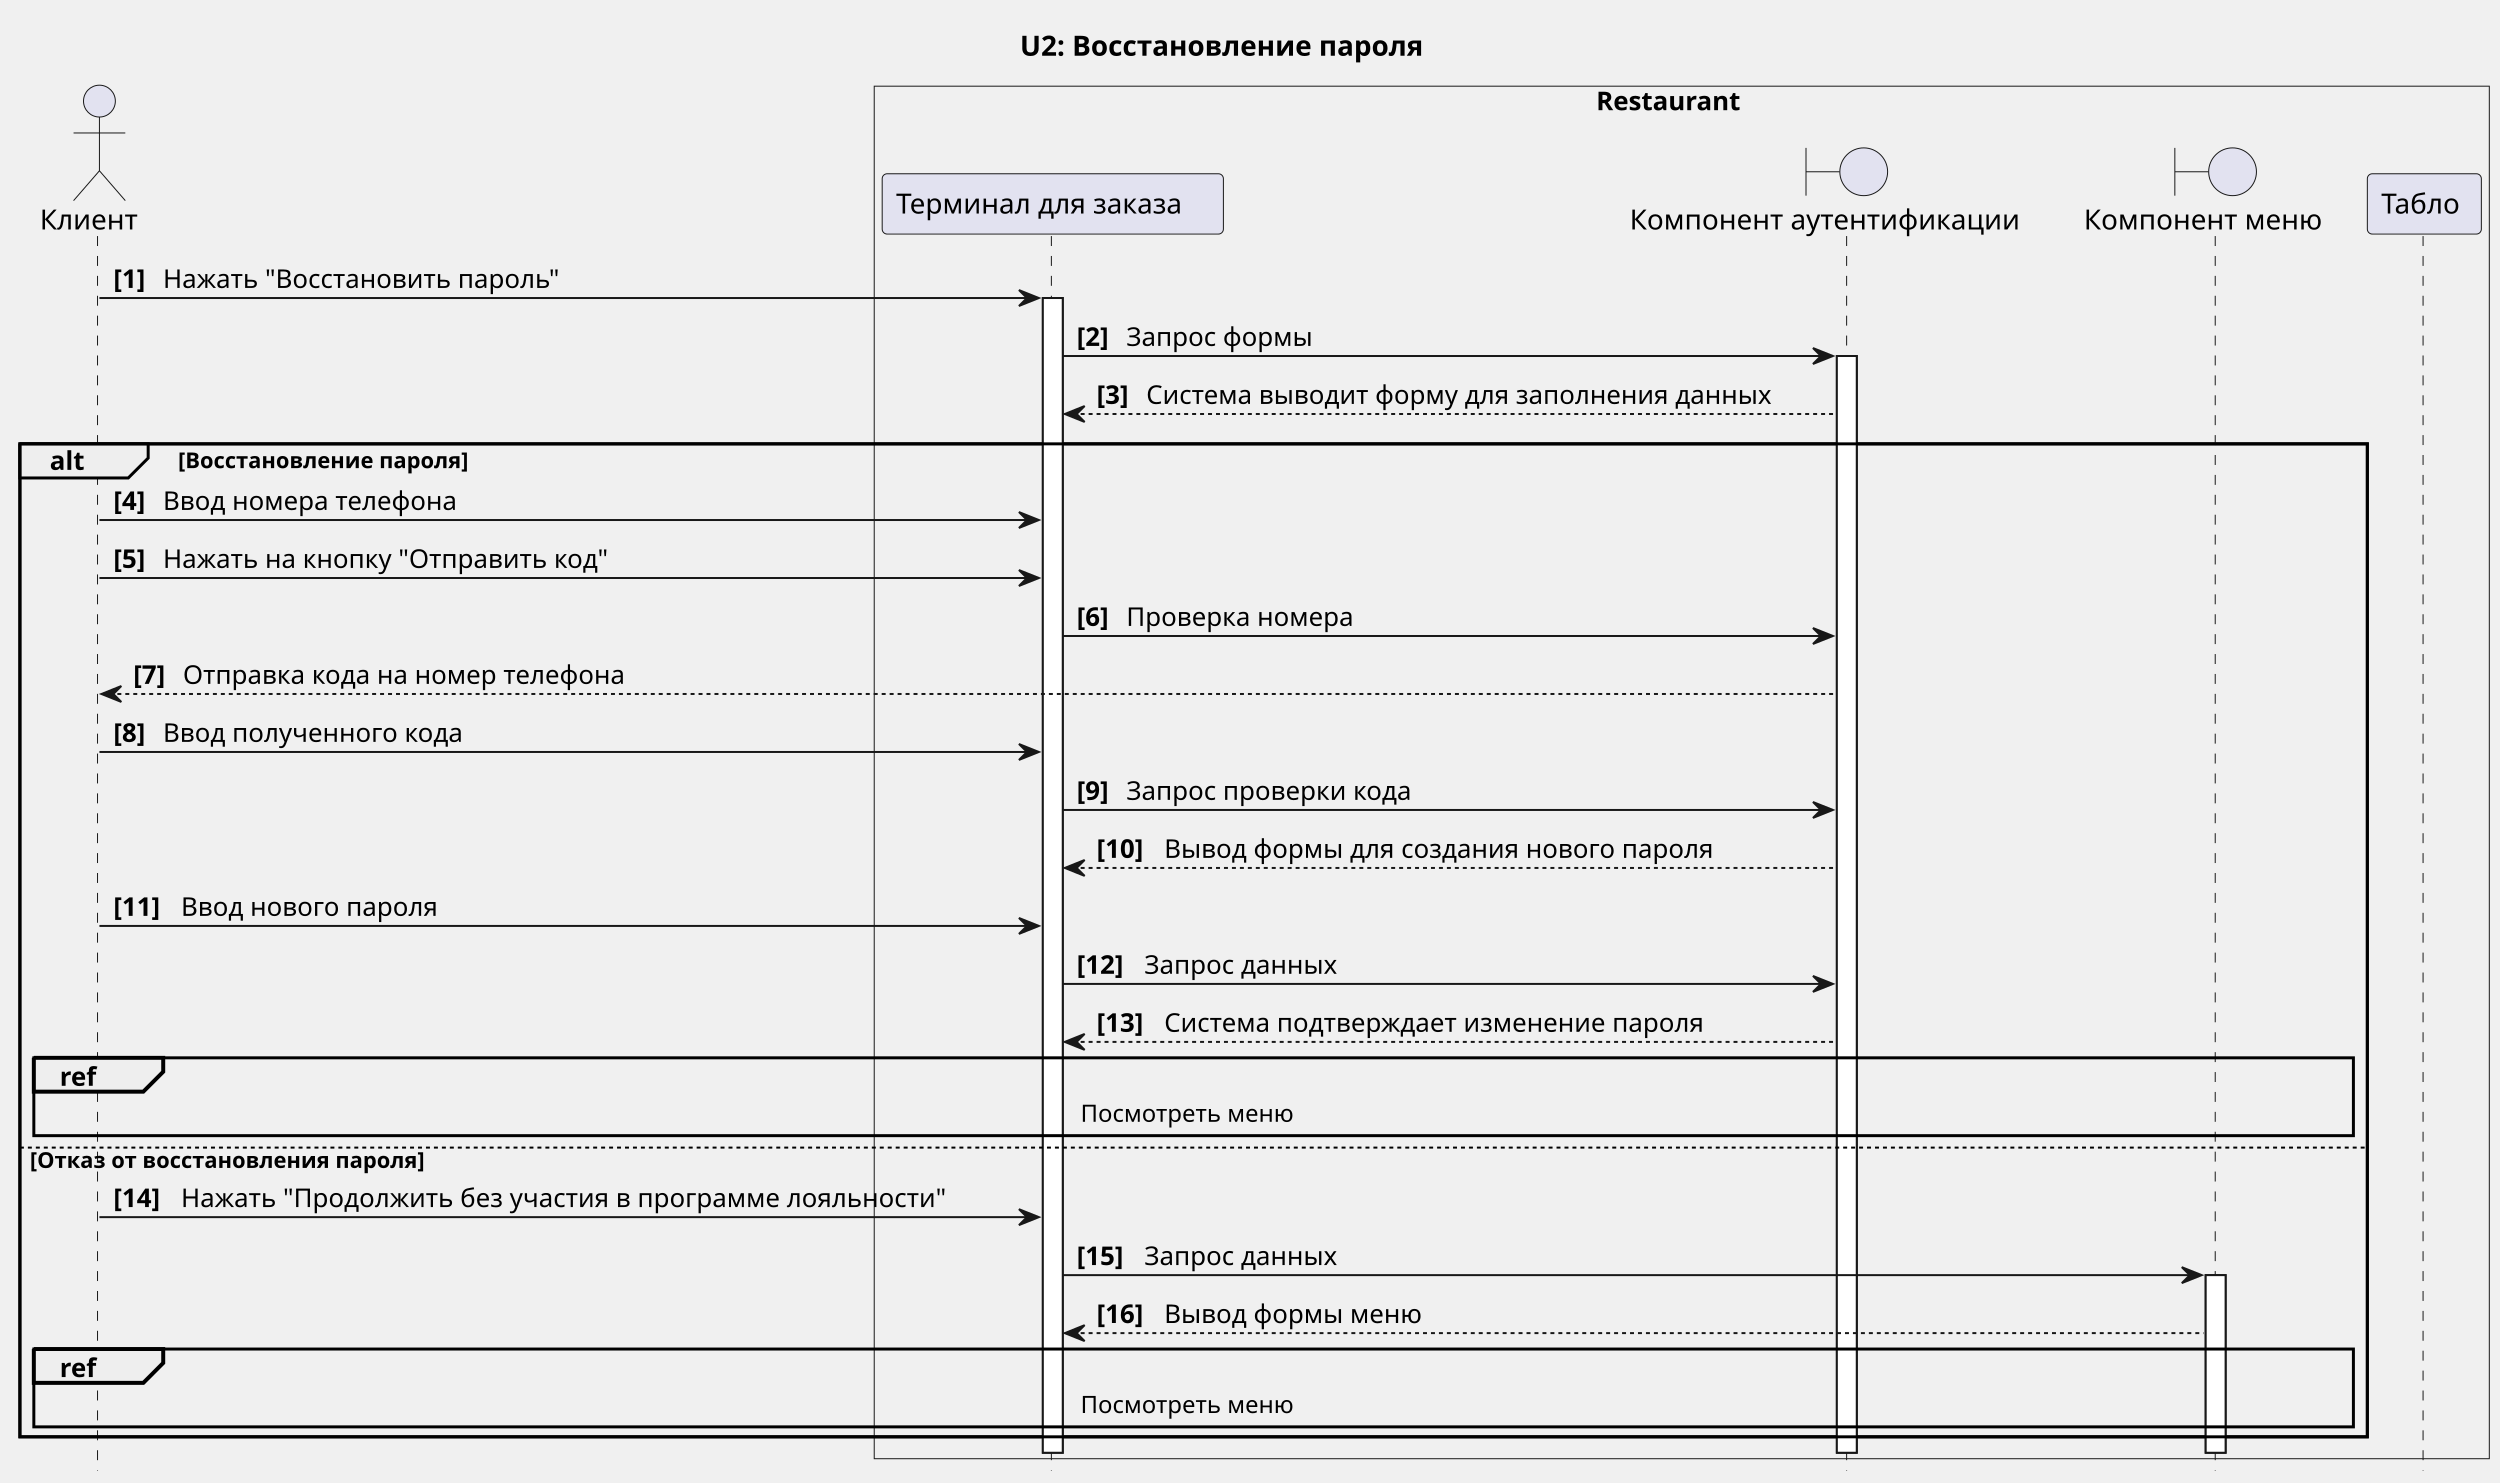
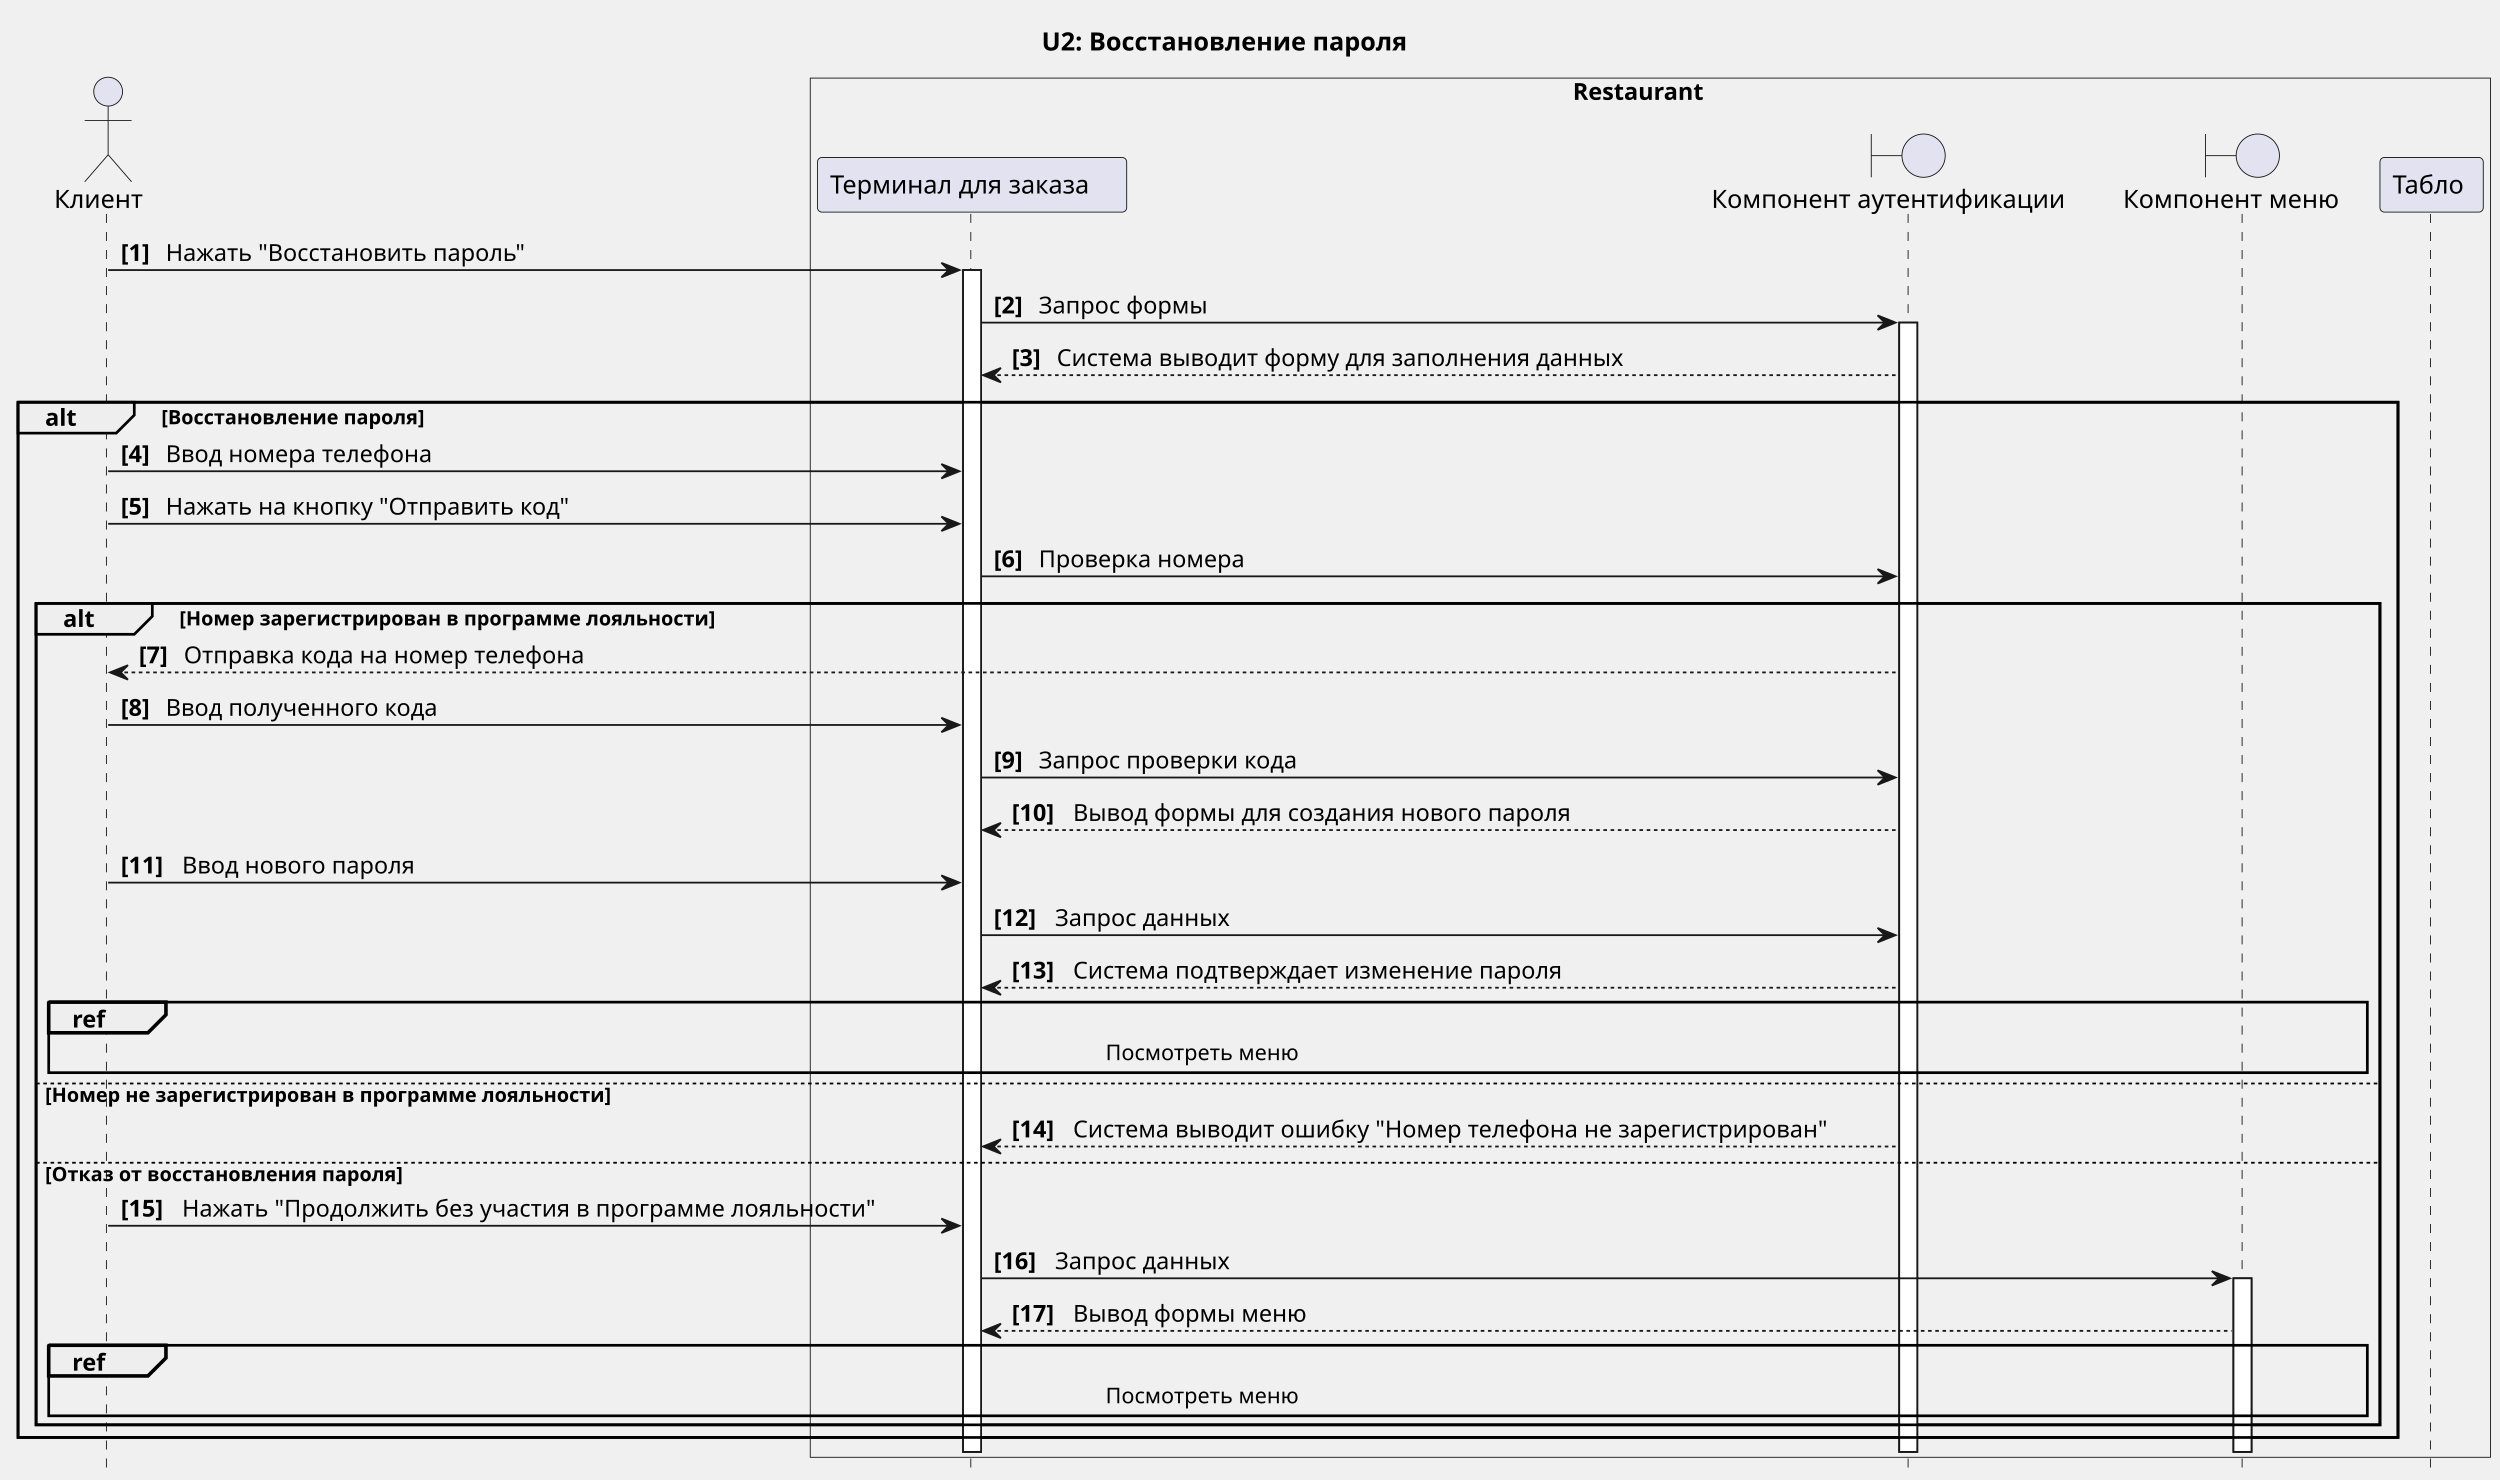
- <svg xmlns="http://www.w3.org/2000/svg" contentStyleType="text/css" height="745px" preserveAspectRatio="none" style="width:1256px;height:745px;background:#FFFFFF;" version="1.1" viewBox="0 0 1256 745" width="1256px" zoomAndPan="magnify">
+ <svg xmlns="http://www.w3.org/2000/svg" contentStyleType="text/css" height="820px" preserveAspectRatio="none" style="width:1386px;height:820px;background:#FFFFFF;" version="1.1" viewBox="0 0 1386 820" width="1386px" zoomAndPan="magnify">
  <defs />
  <g>
-     <text fill="#000000" font-family="sans-serif" font-size="14" font-weight="bold" lengthAdjust="spacing" textLength="225.784" x="512.422" y="27.995">U2: Восстановление пароля</text>
-     <rect fill="none" height="689.562" style="stroke:#181818;stroke-width:0.5;" width="811.42" x="439.209" y="43.297" />
-     <text fill="#000000" font-family="sans-serif" font-size="13" font-weight="bold" lengthAdjust="spacing" textLength="81.46" x="801.926" y="55.364">Restaurant</text>
-     <rect fill="#FFFFFF" height="580.133" style="stroke:#181818;stroke-width:1.0;" width="10" x="523.921" y="149.727" />
-     <rect fill="#FFFFFF" height="551" style="stroke:#181818;stroke-width:1.0;" width="10" x="922.836" y="178.859" />
-     <rect fill="#FFFFFF" height="89.234" style="stroke:#181818;stroke-width:1.0;" width="10" x="1108.139" y="640.625" />
-     <rect fill="none" height="498.867" style="stroke:#000000;stroke-width:1.5;" width="1179.351" x="10" y="222.992" />
-     <line style="stroke:#181818;stroke-width:0.5;stroke-dasharray:5.0,5.0;" x1="49" x2="49" y1="118.594" y2="738.859" />
-     <line style="stroke:#181818;stroke-width:0.5;stroke-dasharray:5.0,5.0;" x1="528.209" x2="528.209" y1="118.594" y2="738.859" />
-     <line style="stroke:#181818;stroke-width:0.5;stroke-dasharray:5.0,5.0;" x1="927.746" x2="927.746" y1="118.594" y2="738.859" />
-     <line style="stroke:#181818;stroke-width:0.5;stroke-dasharray:5.0,5.0;" x1="1112.927" x2="1112.927" y1="118.594" y2="738.859" />
-     <line style="stroke:#181818;stroke-width:0.5;stroke-dasharray:5.0,5.0;" x1="1217.351" x2="1217.351" y1="118.594" y2="738.859" />
-     <text fill="#000000" font-family="sans-serif" font-size="14" lengthAdjust="spacing" textLength="53.908" x="20" y="115.292">Клиент</text>
-     <ellipse cx="49.954" cy="50.797" fill="#E2E2F0" rx="8" ry="8" style="stroke:#181818;stroke-width:0.5;" />
-     <path d="M49.954,58.797 L49.954,85.797 M36.954,66.797 L62.954,66.797 M49.954,85.797 L36.954,100.797 M49.954,85.797 L62.954,100.797 " fill="none" style="stroke:#181818;stroke-width:0.5;" />
-     <rect fill="#E2E2F0" height="30.297" rx="2.5" ry="2.5" style="stroke:#181818;stroke-width:0.5;" width="171.425" x="443.209" y="87.297" />
-     <text fill="#000000" font-family="sans-serif" font-size="14" lengthAdjust="spacing" textLength="157.425" x="450.209" y="107.292">Терминал для заказа</text>
-     <text fill="#000000" font-family="sans-serif" font-size="14" lengthAdjust="spacing" textLength="212.181" x="818.746" y="115.292">Компонент аутентификации</text>
-     <path d="M907.336,74.297 L907.336,98.297 M907.336,86.297 L924.336,86.297 " fill="none" style="stroke:#181818;stroke-width:0.5;" />
-     <ellipse cx="936.336" cy="86.297" fill="#E2E2F0" rx="12" ry="12" style="stroke:#181818;stroke-width:0.5;" />
-     <text fill="#000000" font-family="sans-serif" font-size="14" lengthAdjust="spacing" textLength="126.424" x="1046.927" y="115.292">Компонент меню</text>
-     <path d="M1092.639,74.297 L1092.639,98.297 M1092.639,86.297 L1109.639,86.297 " fill="none" style="stroke:#181818;stroke-width:0.5;" />
-     <ellipse cx="1121.639" cy="86.297" fill="#E2E2F0" rx="12" ry="12" style="stroke:#181818;stroke-width:0.5;" />
-     <rect fill="#E2E2F0" height="30.297" rx="2.5" ry="2.5" style="stroke:#181818;stroke-width:0.5;" width="57.278" x="1189.351" y="87.297" />
-     <text fill="#000000" font-family="sans-serif" font-size="14" lengthAdjust="spacing" textLength="43.278" x="1196.351" y="107.292">Табло</text>
-     <rect fill="#FFFFFF" height="580.133" style="stroke:#181818;stroke-width:1.0;" width="10" x="523.921" y="149.727" />
-     <rect fill="#FFFFFF" height="551" style="stroke:#181818;stroke-width:1.0;" width="10" x="922.836" y="178.859" />
-     <rect fill="#FFFFFF" height="89.234" style="stroke:#181818;stroke-width:1.0;" width="10" x="1108.139" y="640.625" />
-     <polygon fill="#181818" points="511.921,145.727,521.921,149.727,511.921,153.727,515.921,149.727" style="stroke:#181818;stroke-width:1.0;" />
-     <line style="stroke:#181818;stroke-width:1.0;" x1="49.954" x2="517.921" y1="149.727" y2="149.727" />
-     <text fill="#000000" font-family="sans-serif" font-size="13" font-weight="bold" lengthAdjust="spacing" textLength="20.928" x="56.954" y="144.661">[1]</text>
-     <text fill="#000000" font-family="sans-serif" font-size="13" lengthAdjust="spacing" textLength="216.023" x="81.882" y="144.661">Нажать "Восстановить пароль"</text>
-     <polygon fill="#181818" points="910.836,174.859,920.836,178.859,910.836,182.859,914.836,178.859" style="stroke:#181818;stroke-width:1.0;" />
-     <line style="stroke:#181818;stroke-width:1.0;" x1="533.921" x2="916.836" y1="178.859" y2="178.859" />
-     <text fill="#000000" font-family="sans-serif" font-size="13" font-weight="bold" lengthAdjust="spacing" textLength="20.928" x="540.921" y="173.793">[2]</text>
-     <text fill="#000000" font-family="sans-serif" font-size="13" lengthAdjust="spacing" textLength="99.677" x="565.85" y="173.793">Запрос формы</text>
-     <polygon fill="#181818" points="544.921,203.992,534.921,207.992,544.921,211.992,540.921,207.992" style="stroke:#181818;stroke-width:1.0;" />
-     <line style="stroke:#181818;stroke-width:1.0;stroke-dasharray:2.0,2.0;" x1="538.921" x2="921.836" y1="207.992" y2="207.992" />
-     <text fill="#000000" font-family="sans-serif" font-size="13" font-weight="bold" lengthAdjust="spacing" textLength="20.928" x="550.921" y="202.926">[3]</text>
-     <text fill="#000000" font-family="sans-serif" font-size="13" lengthAdjust="spacing" textLength="339.987" x="575.85" y="202.926">Система выводит форму для заполнения данных</text>
+     <text fill="#000000" font-family="sans-serif" font-size="14" font-weight="bold" lengthAdjust="spacing" textLength="225.784" x="577.471" y="27.995">U2: Восстановление пароля</text>
+     <rect fill="none" height="764.633" style="stroke:#181818;stroke-width:0.5;" width="931.518" x="449.209" y="43.297" />
+     <text fill="#000000" font-family="sans-serif" font-size="13" font-weight="bold" lengthAdjust="spacing" textLength="81.46" x="871.975" y="55.364">Restaurant</text>
+     <rect fill="#FFFFFF" height="655.203" style="stroke:#181818;stroke-width:1.0;" width="10" x="533.921" y="149.727" />
+     <rect fill="#FFFFFF" height="626.07" style="stroke:#181818;stroke-width:1.0;" width="10" x="1052.934" y="178.859" />
+     <rect fill="#FFFFFF" height="96.234" style="stroke:#181818;stroke-width:1.0;" width="10" x="1238.236" y="708.695" />
+     <rect fill="none" height="573.938" style="stroke:#000000;stroke-width:1.5;" width="1319.448" x="10" y="222.992" />
+     <rect fill="none" height="455.406" style="stroke:#000000;stroke-width:1.5;" width="1299.448" x="20" y="334.523" />
+     <line style="stroke:#181818;stroke-width:0.5;stroke-dasharray:5.0,5.0;" x1="59" x2="59" y1="118.594" y2="813.93" />
+     <line style="stroke:#181818;stroke-width:0.5;stroke-dasharray:5.0,5.0;" x1="538.209" x2="538.209" y1="118.594" y2="813.93" />
+     <line style="stroke:#181818;stroke-width:0.5;stroke-dasharray:5.0,5.0;" x1="1057.844" x2="1057.844" y1="118.594" y2="813.93" />
+     <line style="stroke:#181818;stroke-width:0.5;stroke-dasharray:5.0,5.0;" x1="1243.024" x2="1243.024" y1="118.594" y2="813.93" />
+     <line style="stroke:#181818;stroke-width:0.5;stroke-dasharray:5.0,5.0;" x1="1347.448" x2="1347.448" y1="118.594" y2="813.93" />
+     <text fill="#000000" font-family="sans-serif" font-size="14" lengthAdjust="spacing" textLength="53.908" x="30" y="115.292">Клиент</text>
+     <ellipse cx="59.954" cy="50.797" fill="#E2E2F0" rx="8" ry="8" style="stroke:#181818;stroke-width:0.5;" />
+     <path d="M59.954,58.797 L59.954,85.797 M46.954,66.797 L72.954,66.797 M59.954,85.797 L46.954,100.797 M59.954,85.797 L72.954,100.797 " fill="none" style="stroke:#181818;stroke-width:0.5;" />
+     <rect fill="#E2E2F0" height="30.297" rx="2.5" ry="2.5" style="stroke:#181818;stroke-width:0.5;" width="171.425" x="453.209" y="87.297" />
+     <text fill="#000000" font-family="sans-serif" font-size="14" lengthAdjust="spacing" textLength="157.425" x="460.209" y="107.292">Терминал для заказа</text>
+     <text fill="#000000" font-family="sans-serif" font-size="14" lengthAdjust="spacing" textLength="212.181" x="948.844" y="115.292">Компонент аутентификации</text>
+     <path d="M1037.434,74.297 L1037.434,98.297 M1037.434,86.297 L1054.434,86.297 " fill="none" style="stroke:#181818;stroke-width:0.5;" />
+     <ellipse cx="1066.434" cy="86.297" fill="#E2E2F0" rx="12" ry="12" style="stroke:#181818;stroke-width:0.5;" />
+     <text fill="#000000" font-family="sans-serif" font-size="14" lengthAdjust="spacing" textLength="126.424" x="1177.024" y="115.292">Компонент меню</text>
+     <path d="M1222.736,74.297 L1222.736,98.297 M1222.736,86.297 L1239.736,86.297 " fill="none" style="stroke:#181818;stroke-width:0.5;" />
+     <ellipse cx="1251.736" cy="86.297" fill="#E2E2F0" rx="12" ry="12" style="stroke:#181818;stroke-width:0.5;" />
+     <rect fill="#E2E2F0" height="30.297" rx="2.5" ry="2.5" style="stroke:#181818;stroke-width:0.5;" width="57.278" x="1319.448" y="87.297" />
+     <text fill="#000000" font-family="sans-serif" font-size="14" lengthAdjust="spacing" textLength="43.278" x="1326.448" y="107.292">Табло</text>
+     <rect fill="#FFFFFF" height="655.203" style="stroke:#181818;stroke-width:1.0;" width="10" x="533.921" y="149.727" />
+     <rect fill="#FFFFFF" height="626.07" style="stroke:#181818;stroke-width:1.0;" width="10" x="1052.934" y="178.859" />
+     <rect fill="#FFFFFF" height="96.234" style="stroke:#181818;stroke-width:1.0;" width="10" x="1238.236" y="708.695" />
+     <polygon fill="#181818" points="521.921,145.727,531.921,149.727,521.921,153.727,525.921,149.727" style="stroke:#181818;stroke-width:1.0;" />
+     <line style="stroke:#181818;stroke-width:1.0;" x1="59.954" x2="527.921" y1="149.727" y2="149.727" />
+     <text fill="#000000" font-family="sans-serif" font-size="13" font-weight="bold" lengthAdjust="spacing" textLength="20.928" x="66.954" y="144.661">[1]</text>
+     <text fill="#000000" font-family="sans-serif" font-size="13" lengthAdjust="spacing" textLength="216.023" x="91.882" y="144.661">Нажать "Восстановить пароль"</text>
+     <polygon fill="#181818" points="1040.934,174.859,1050.934,178.859,1040.934,182.859,1044.934,178.859" style="stroke:#181818;stroke-width:1.0;" />
+     <line style="stroke:#181818;stroke-width:1.0;" x1="543.921" x2="1046.934" y1="178.859" y2="178.859" />
+     <text fill="#000000" font-family="sans-serif" font-size="13" font-weight="bold" lengthAdjust="spacing" textLength="20.928" x="550.921" y="173.793">[2]</text>
+     <text fill="#000000" font-family="sans-serif" font-size="13" lengthAdjust="spacing" textLength="99.677" x="575.85" y="173.793">Запрос формы</text>
+     <polygon fill="#181818" points="554.921,203.992,544.921,207.992,554.921,211.992,550.921,207.992" style="stroke:#181818;stroke-width:1.0;" />
+     <line style="stroke:#181818;stroke-width:1.0;stroke-dasharray:2.0,2.0;" x1="548.921" x2="1051.934" y1="207.992" y2="207.992" />
+     <text fill="#000000" font-family="sans-serif" font-size="13" font-weight="bold" lengthAdjust="spacing" textLength="20.928" x="560.921" y="202.926">[3]</text>
+     <text fill="#000000" font-family="sans-serif" font-size="13" lengthAdjust="spacing" textLength="339.987" x="585.85" y="202.926">Система выводит форму для заполнения данных</text>
    <path d="M10,222.992 L74.443,222.992 L74.443,230.125 L64.443,240.125 L10,240.125 L10,222.992 " fill="#EEEEEE" style="stroke:#000000;stroke-width:1.5;" />
-     <rect fill="none" height="498.867" style="stroke:#000000;stroke-width:1.5;" width="1179.351" x="10" y="222.992" />
+     <rect fill="none" height="573.938" style="stroke:#000000;stroke-width:1.5;" width="1319.448" x="10" y="222.992" />
    <text fill="#000000" font-family="sans-serif" font-size="13" font-weight="bold" lengthAdjust="spacing" textLength="19.443" x="25" y="236.059">alt</text>
    <text fill="#000000" font-family="sans-serif" font-size="11" font-weight="bold" lengthAdjust="spacing" textLength="162.642" x="89.443" y="235.203">[Восстановление пароля]</text>
-     <polygon fill="#181818" points="511.921,257.258,521.921,261.258,511.921,265.258,515.921,261.258" style="stroke:#181818;stroke-width:1.0;" />
-     <line style="stroke:#181818;stroke-width:1.0;" x1="49.954" x2="517.921" y1="261.258" y2="261.258" />
-     <text fill="#000000" font-family="sans-serif" font-size="13" font-weight="bold" lengthAdjust="spacing" textLength="20.928" x="56.954" y="256.192">[4]</text>
-     <text fill="#000000" font-family="sans-serif" font-size="13" lengthAdjust="spacing" textLength="159.675" x="81.882" y="256.192">Ввод номера телефона</text>
-     <polygon fill="#181818" points="511.921,286.391,521.921,290.391,511.921,294.391,515.921,290.391" style="stroke:#181818;stroke-width:1.0;" />
-     <line style="stroke:#181818;stroke-width:1.0;" x1="49.954" x2="517.921" y1="290.391" y2="290.391" />
-     <text fill="#000000" font-family="sans-serif" font-size="13" font-weight="bold" lengthAdjust="spacing" textLength="20.928" x="56.954" y="285.325">[5]</text>
-     <text fill="#000000" font-family="sans-serif" font-size="13" lengthAdjust="spacing" textLength="244.62" x="81.882" y="285.325">Нажать на кнопку "Отправить код"</text>
-     <polygon fill="#181818" points="910.836,315.523,920.836,319.523,910.836,323.523,914.836,319.523" style="stroke:#181818;stroke-width:1.0;" />
-     <line style="stroke:#181818;stroke-width:1.0;" x1="533.921" x2="916.836" y1="319.523" y2="319.523" />
-     <text fill="#000000" font-family="sans-serif" font-size="13" font-weight="bold" lengthAdjust="spacing" textLength="20.928" x="540.921" y="314.457">[6]</text>
-     <text fill="#000000" font-family="sans-serif" font-size="13" lengthAdjust="spacing" textLength="120.32" x="565.85" y="314.457">Проверка номера</text>
-     <polygon fill="#181818" points="60.954,344.656,50.954,348.656,60.954,352.656,56.954,348.656" style="stroke:#181818;stroke-width:1.0;" />
-     <line style="stroke:#181818;stroke-width:1.0;stroke-dasharray:2.0,2.0;" x1="54.954" x2="921.836" y1="348.656" y2="348.656" />
-     <text fill="#000000" font-family="sans-serif" font-size="13" font-weight="bold" lengthAdjust="spacing" textLength="20.928" x="66.954" y="343.59">[7]</text>
-     <text fill="#000000" font-family="sans-serif" font-size="13" lengthAdjust="spacing" textLength="241.681" x="91.882" y="343.59">Отправка кода на номер телефона</text>
-     <polygon fill="#181818" points="511.921,373.789,521.921,377.789,511.921,381.789,515.921,377.789" style="stroke:#181818;stroke-width:1.0;" />
-     <line style="stroke:#181818;stroke-width:1.0;" x1="49.954" x2="517.921" y1="377.789" y2="377.789" />
-     <text fill="#000000" font-family="sans-serif" font-size="13" font-weight="bold" lengthAdjust="spacing" textLength="20.928" x="56.954" y="372.723">[8]</text>
-     <text fill="#000000" font-family="sans-serif" font-size="13" lengthAdjust="spacing" textLength="162.417" x="81.882" y="372.723">Ввод полученного кода</text>
-     <polygon fill="#181818" points="910.836,402.922,920.836,406.922,910.836,410.922,914.836,406.922" style="stroke:#181818;stroke-width:1.0;" />
-     <line style="stroke:#181818;stroke-width:1.0;" x1="533.921" x2="916.836" y1="406.922" y2="406.922" />
-     <text fill="#000000" font-family="sans-serif" font-size="13" font-weight="bold" lengthAdjust="spacing" textLength="20.928" x="540.921" y="401.856">[9]</text>
-     <text fill="#000000" font-family="sans-serif" font-size="13" lengthAdjust="spacing" textLength="154.096" x="565.85" y="401.856">Запрос проверки кода</text>
-     <polygon fill="#181818" points="544.921,432.055,534.921,436.055,544.921,440.055,540.921,436.055" style="stroke:#181818;stroke-width:1.0;" />
-     <line style="stroke:#181818;stroke-width:1.0;stroke-dasharray:2.0,2.0;" x1="538.921" x2="921.836" y1="436.055" y2="436.055" />
-     <text fill="#000000" font-family="sans-serif" font-size="13" font-weight="bold" lengthAdjust="spacing" textLength="29.974" x="550.921" y="430.989">[10]</text>
-     <text fill="#000000" font-family="sans-serif" font-size="13" lengthAdjust="spacing" textLength="296.347" x="584.895" y="430.989">Вывод формы для создания нового пароля</text>
-     <polygon fill="#181818" points="511.921,461.188,521.921,465.188,511.921,469.188,515.921,465.188" style="stroke:#181818;stroke-width:1.0;" />
-     <line style="stroke:#181818;stroke-width:1.0;" x1="49.954" x2="517.921" y1="465.188" y2="465.188" />
-     <text fill="#000000" font-family="sans-serif" font-size="13" font-weight="bold" lengthAdjust="spacing" textLength="29.974" x="56.954" y="460.122">[11]</text>
-     <text fill="#000000" font-family="sans-serif" font-size="13" lengthAdjust="spacing" textLength="137.44" x="90.928" y="460.122">Ввод нового пароля</text>
-     <polygon fill="#181818" points="910.836,490.32,920.836,494.32,910.836,498.32,914.836,494.32" style="stroke:#181818;stroke-width:1.0;" />
-     <line style="stroke:#181818;stroke-width:1.0;" x1="533.921" x2="916.836" y1="494.32" y2="494.32" />
-     <text fill="#000000" font-family="sans-serif" font-size="13" font-weight="bold" lengthAdjust="spacing" textLength="29.974" x="540.921" y="489.254">[12]</text>
-     <text fill="#000000" font-family="sans-serif" font-size="13" lengthAdjust="spacing" textLength="104.197" x="574.895" y="489.254">Запрос данных</text>
-     <polygon fill="#181818" points="544.921,519.453,534.921,523.453,544.921,527.453,540.921,523.453" style="stroke:#181818;stroke-width:1.0;" />
-     <line style="stroke:#181818;stroke-width:1.0;stroke-dasharray:2.0,2.0;" x1="538.921" x2="921.836" y1="523.453" y2="523.453" />
-     <text fill="#000000" font-family="sans-serif" font-size="13" font-weight="bold" lengthAdjust="spacing" textLength="29.974" x="550.921" y="518.387">[13]</text>
-     <text fill="#000000" font-family="sans-serif" font-size="13" lengthAdjust="spacing" textLength="294.988" x="584.895" y="518.387">Система подтверждает изменение пароля</text>
-     <rect fill="none" height="39.102" style="stroke:#000000;stroke-width:1.5;" width="1165.351" x="17" y="531.453" />
-     <path d="M17,531.453 L82,531.453 L82,538.453 L72,548.453 L17,548.453 L17,531.453 " fill="#EEEEEE" style="stroke:#000000;stroke-width:2.0;" />
-     <text fill="#000000" font-family="sans-serif" font-size="13" font-weight="bold" lengthAdjust="spacing" textLength="20.884" x="30" y="545.52">ref</text>
-     <text fill="#000000" font-family="sans-serif" font-size="12" lengthAdjust="spacing" textLength="113.607" x="542.872" y="563.592">Посмотреть меню</text>
-     <line style="stroke:#000000;stroke-width:1.0;stroke-dasharray:2.0,2.0;" x1="10" x2="1189.351" y1="576.555" y2="576.555" />
-     <text fill="#000000" font-family="sans-serif" font-size="11" font-weight="bold" lengthAdjust="spacing" textLength="219.42" x="15" y="586.765">[Отказ от восстановления пароля]</text>
-     <polygon fill="#181818" points="511.921,607.492,521.921,611.492,511.921,615.492,515.921,611.492" style="stroke:#181818;stroke-width:1.0;" />
-     <line style="stroke:#181818;stroke-width:1.0;" x1="49.954" x2="517.921" y1="611.492" y2="611.492" />
-     <text fill="#000000" font-family="sans-serif" font-size="13" font-weight="bold" lengthAdjust="spacing" textLength="29.974" x="56.954" y="606.426">[14]</text>
-     <text fill="#000000" font-family="sans-serif" font-size="13" lengthAdjust="spacing" textLength="415.994" x="90.928" y="606.426">Нажать "Продолжить без участия в программе лояльности"</text>
-     <polygon fill="#181818" points="1096.139,636.625,1106.139,640.625,1096.139,644.625,1100.139,640.625" style="stroke:#181818;stroke-width:1.0;" />
-     <line style="stroke:#181818;stroke-width:1.0;" x1="533.921" x2="1102.139" y1="640.625" y2="640.625" />
-     <text fill="#000000" font-family="sans-serif" font-size="13" font-weight="bold" lengthAdjust="spacing" textLength="29.974" x="540.921" y="635.559">[15]</text>
-     <text fill="#000000" font-family="sans-serif" font-size="13" lengthAdjust="spacing" textLength="104.197" x="574.895" y="635.559">Запрос данных</text>
-     <polygon fill="#181818" points="544.921,665.758,534.921,669.758,544.921,673.758,540.921,669.758" style="stroke:#181818;stroke-width:1.0;" />
-     <line style="stroke:#181818;stroke-width:1.0;stroke-dasharray:2.0,2.0;" x1="538.921" x2="1107.139" y1="669.758" y2="669.758" />
-     <text fill="#000000" font-family="sans-serif" font-size="13" font-weight="bold" lengthAdjust="spacing" textLength="29.974" x="550.921" y="664.692">[16]</text>
-     <text fill="#000000" font-family="sans-serif" font-size="13" lengthAdjust="spacing" textLength="136.69" x="584.895" y="664.692">Вывод формы меню</text>
-     <rect fill="none" height="39.102" style="stroke:#000000;stroke-width:1.5;" width="1165.351" x="17" y="677.758" />
-     <path d="M17,677.758 L82,677.758 L82,684.758 L72,694.758 L17,694.758 L17,677.758 " fill="#EEEEEE" style="stroke:#000000;stroke-width:2.0;" />
-     <text fill="#000000" font-family="sans-serif" font-size="13" font-weight="bold" lengthAdjust="spacing" textLength="20.884" x="30" y="691.825">ref</text>
-     <text fill="#000000" font-family="sans-serif" font-size="12" lengthAdjust="spacing" textLength="113.607" x="542.872" y="709.896">Посмотреть меню</text>
+     <polygon fill="#181818" points="521.921,257.258,531.921,261.258,521.921,265.258,525.921,261.258" style="stroke:#181818;stroke-width:1.0;" />
+     <line style="stroke:#181818;stroke-width:1.0;" x1="59.954" x2="527.921" y1="261.258" y2="261.258" />
+     <text fill="#000000" font-family="sans-serif" font-size="13" font-weight="bold" lengthAdjust="spacing" textLength="20.928" x="66.954" y="256.192">[4]</text>
+     <text fill="#000000" font-family="sans-serif" font-size="13" lengthAdjust="spacing" textLength="159.675" x="91.882" y="256.192">Ввод номера телефона</text>
+     <polygon fill="#181818" points="521.921,286.391,531.921,290.391,521.921,294.391,525.921,290.391" style="stroke:#181818;stroke-width:1.0;" />
+     <line style="stroke:#181818;stroke-width:1.0;" x1="59.954" x2="527.921" y1="290.391" y2="290.391" />
+     <text fill="#000000" font-family="sans-serif" font-size="13" font-weight="bold" lengthAdjust="spacing" textLength="20.928" x="66.954" y="285.325">[5]</text>
+     <text fill="#000000" font-family="sans-serif" font-size="13" lengthAdjust="spacing" textLength="244.62" x="91.882" y="285.325">Нажать на кнопку "Отправить код"</text>
+     <polygon fill="#181818" points="1040.934,315.523,1050.934,319.523,1040.934,323.523,1044.934,319.523" style="stroke:#181818;stroke-width:1.0;" />
+     <line style="stroke:#181818;stroke-width:1.0;" x1="543.921" x2="1046.934" y1="319.523" y2="319.523" />
+     <text fill="#000000" font-family="sans-serif" font-size="13" font-weight="bold" lengthAdjust="spacing" textLength="20.928" x="550.921" y="314.457">[6]</text>
+     <text fill="#000000" font-family="sans-serif" font-size="13" lengthAdjust="spacing" textLength="120.32" x="575.85" y="314.457">Проверка номера</text>
+     <path d="M20,334.523 L84.443,334.523 L84.443,341.656 L74.443,351.656 L20,351.656 L20,334.523 " fill="#EEEEEE" style="stroke:#000000;stroke-width:1.5;" />
+     <rect fill="none" height="455.406" style="stroke:#000000;stroke-width:1.5;" width="1299.448" x="20" y="334.523" />
+     <text fill="#000000" font-family="sans-serif" font-size="13" font-weight="bold" lengthAdjust="spacing" textLength="19.443" x="35" y="347.59">alt</text>
+     <text fill="#000000" font-family="sans-serif" font-size="11" font-weight="bold" lengthAdjust="spacing" textLength="324.887" x="99.443" y="346.734">[Номер зарегистрирован в программе лояльности]</text>
+     <polygon fill="#181818" points="70.954,368.789,60.954,372.789,70.954,376.789,66.954,372.789" style="stroke:#181818;stroke-width:1.0;" />
+     <line style="stroke:#181818;stroke-width:1.0;stroke-dasharray:2.0,2.0;" x1="64.954" x2="1051.934" y1="372.789" y2="372.789" />
+     <text fill="#000000" font-family="sans-serif" font-size="13" font-weight="bold" lengthAdjust="spacing" textLength="20.928" x="76.954" y="367.723">[7]</text>
+     <text fill="#000000" font-family="sans-serif" font-size="13" lengthAdjust="spacing" textLength="241.681" x="101.882" y="367.723">Отправка кода на номер телефона</text>
+     <polygon fill="#181818" points="521.921,397.922,531.921,401.922,521.921,405.922,525.921,401.922" style="stroke:#181818;stroke-width:1.0;" />
+     <line style="stroke:#181818;stroke-width:1.0;" x1="59.954" x2="527.921" y1="401.922" y2="401.922" />
+     <text fill="#000000" font-family="sans-serif" font-size="13" font-weight="bold" lengthAdjust="spacing" textLength="20.928" x="66.954" y="396.856">[8]</text>
+     <text fill="#000000" font-family="sans-serif" font-size="13" lengthAdjust="spacing" textLength="162.417" x="91.882" y="396.856">Ввод полученного кода</text>
+     <polygon fill="#181818" points="1040.934,427.055,1050.934,431.055,1040.934,435.055,1044.934,431.055" style="stroke:#181818;stroke-width:1.0;" />
+     <line style="stroke:#181818;stroke-width:1.0;" x1="543.921" x2="1046.934" y1="431.055" y2="431.055" />
+     <text fill="#000000" font-family="sans-serif" font-size="13" font-weight="bold" lengthAdjust="spacing" textLength="20.928" x="550.921" y="425.989">[9]</text>
+     <text fill="#000000" font-family="sans-serif" font-size="13" lengthAdjust="spacing" textLength="154.096" x="575.85" y="425.989">Запрос проверки кода</text>
+     <polygon fill="#181818" points="554.921,456.188,544.921,460.188,554.921,464.188,550.921,460.188" style="stroke:#181818;stroke-width:1.0;" />
+     <line style="stroke:#181818;stroke-width:1.0;stroke-dasharray:2.0,2.0;" x1="548.921" x2="1051.934" y1="460.188" y2="460.188" />
+     <text fill="#000000" font-family="sans-serif" font-size="13" font-weight="bold" lengthAdjust="spacing" textLength="29.974" x="560.921" y="455.122">[10]</text>
+     <text fill="#000000" font-family="sans-serif" font-size="13" lengthAdjust="spacing" textLength="296.347" x="594.895" y="455.122">Вывод формы для создания нового пароля</text>
+     <polygon fill="#181818" points="521.921,485.32,531.921,489.32,521.921,493.32,525.921,489.32" style="stroke:#181818;stroke-width:1.0;" />
+     <line style="stroke:#181818;stroke-width:1.0;" x1="59.954" x2="527.921" y1="489.32" y2="489.32" />
+     <text fill="#000000" font-family="sans-serif" font-size="13" font-weight="bold" lengthAdjust="spacing" textLength="29.974" x="66.954" y="484.254">[11]</text>
+     <text fill="#000000" font-family="sans-serif" font-size="13" lengthAdjust="spacing" textLength="137.44" x="100.928" y="484.254">Ввод нового пароля</text>
+     <polygon fill="#181818" points="1040.934,514.453,1050.934,518.453,1040.934,522.453,1044.934,518.453" style="stroke:#181818;stroke-width:1.0;" />
+     <line style="stroke:#181818;stroke-width:1.0;" x1="543.921" x2="1046.934" y1="518.453" y2="518.453" />
+     <text fill="#000000" font-family="sans-serif" font-size="13" font-weight="bold" lengthAdjust="spacing" textLength="29.974" x="550.921" y="513.387">[12]</text>
+     <text fill="#000000" font-family="sans-serif" font-size="13" lengthAdjust="spacing" textLength="104.197" x="584.895" y="513.387">Запрос данных</text>
+     <polygon fill="#181818" points="554.921,543.586,544.921,547.586,554.921,551.586,550.921,547.586" style="stroke:#181818;stroke-width:1.0;" />
+     <line style="stroke:#181818;stroke-width:1.0;stroke-dasharray:2.0,2.0;" x1="548.921" x2="1051.934" y1="547.586" y2="547.586" />
+     <text fill="#000000" font-family="sans-serif" font-size="13" font-weight="bold" lengthAdjust="spacing" textLength="29.974" x="560.921" y="542.52">[13]</text>
+     <text fill="#000000" font-family="sans-serif" font-size="13" lengthAdjust="spacing" textLength="294.988" x="594.895" y="542.52">Система подтверждает изменение пароля</text>
+     <rect fill="none" height="39.102" style="stroke:#000000;stroke-width:1.5;" width="1285.448" x="27" y="555.586" />
+     <path d="M27,555.586 L92,555.586 L92,562.586 L82,572.586 L27,572.586 L27,555.586 " fill="#EEEEEE" style="stroke:#000000;stroke-width:2.0;" />
+     <text fill="#000000" font-family="sans-serif" font-size="13" font-weight="bold" lengthAdjust="spacing" textLength="20.884" x="40" y="569.653">ref</text>
+     <text fill="#000000" font-family="sans-serif" font-size="12" lengthAdjust="spacing" textLength="113.607" x="612.92" y="587.725">Посмотреть меню</text>
+     <line style="stroke:#000000;stroke-width:1.0;stroke-dasharray:2.0,2.0;" x1="20" x2="1319.448" y1="600.688" y2="600.688" />
+     <text fill="#000000" font-family="sans-serif" font-size="11" font-weight="bold" lengthAdjust="spacing" textLength="343.777" x="25" y="610.898">[Номер не зарегистрирован в программе лояльности]</text>
+     <polygon fill="#181818" points="554.921,631.625,544.921,635.625,554.921,639.625,550.921,635.625" style="stroke:#181818;stroke-width:1.0;" />
+     <line style="stroke:#181818;stroke-width:1.0;stroke-dasharray:2.0,2.0;" x1="548.921" x2="1051.934" y1="635.625" y2="635.625" />
+     <text fill="#000000" font-family="sans-serif" font-size="13" font-weight="bold" lengthAdjust="spacing" textLength="29.974" x="560.921" y="630.559">[14]</text>
+     <text fill="#000000" font-family="sans-serif" font-size="13" lengthAdjust="spacing" textLength="451.039" x="594.895" y="630.559">Система выводит ошибку "Номер телефона не зарегистрирован"</text>
+     <line style="stroke:#000000;stroke-width:1.0;stroke-dasharray:2.0,2.0;" x1="20" x2="1319.448" y1="644.625" y2="644.625" />
+     <text fill="#000000" font-family="sans-serif" font-size="11" font-weight="bold" lengthAdjust="spacing" textLength="219.42" x="25" y="654.835">[Отказ от восстановления пароля]</text>
+     <polygon fill="#181818" points="521.921,675.562,531.921,679.562,521.921,683.562,525.921,679.562" style="stroke:#181818;stroke-width:1.0;" />
+     <line style="stroke:#181818;stroke-width:1.0;" x1="59.954" x2="527.921" y1="679.562" y2="679.562" />
+     <text fill="#000000" font-family="sans-serif" font-size="13" font-weight="bold" lengthAdjust="spacing" textLength="29.974" x="66.954" y="674.497">[15]</text>
+     <text fill="#000000" font-family="sans-serif" font-size="13" lengthAdjust="spacing" textLength="415.994" x="100.928" y="674.497">Нажать "Продолжить без участия в программе лояльности"</text>
+     <polygon fill="#181818" points="1226.236,704.695,1236.236,708.695,1226.236,712.695,1230.236,708.695" style="stroke:#181818;stroke-width:1.0;" />
+     <line style="stroke:#181818;stroke-width:1.0;" x1="543.921" x2="1232.236" y1="708.695" y2="708.695" />
+     <text fill="#000000" font-family="sans-serif" font-size="13" font-weight="bold" lengthAdjust="spacing" textLength="29.974" x="550.921" y="703.629">[16]</text>
+     <text fill="#000000" font-family="sans-serif" font-size="13" lengthAdjust="spacing" textLength="104.197" x="584.895" y="703.629">Запрос данных</text>
+     <polygon fill="#181818" points="554.921,733.828,544.921,737.828,554.921,741.828,550.921,737.828" style="stroke:#181818;stroke-width:1.0;" />
+     <line style="stroke:#181818;stroke-width:1.0;stroke-dasharray:2.0,2.0;" x1="548.921" x2="1237.236" y1="737.828" y2="737.828" />
+     <text fill="#000000" font-family="sans-serif" font-size="13" font-weight="bold" lengthAdjust="spacing" textLength="29.974" x="560.921" y="732.762">[17]</text>
+     <text fill="#000000" font-family="sans-serif" font-size="13" lengthAdjust="spacing" textLength="136.69" x="594.895" y="732.762">Вывод формы меню</text>
+     <rect fill="none" height="39.102" style="stroke:#000000;stroke-width:1.5;" width="1285.448" x="27" y="745.828" />
+     <path d="M27,745.828 L92,745.828 L92,752.828 L82,762.828 L27,762.828 L27,745.828 " fill="#EEEEEE" style="stroke:#000000;stroke-width:2.0;" />
+     <text fill="#000000" font-family="sans-serif" font-size="13" font-weight="bold" lengthAdjust="spacing" textLength="20.884" x="40" y="759.895">ref</text>
+     <text fill="#000000" font-family="sans-serif" font-size="12" lengthAdjust="spacing" textLength="113.607" x="612.92" y="777.967">Посмотреть меню</text>
  </g>
</svg>
